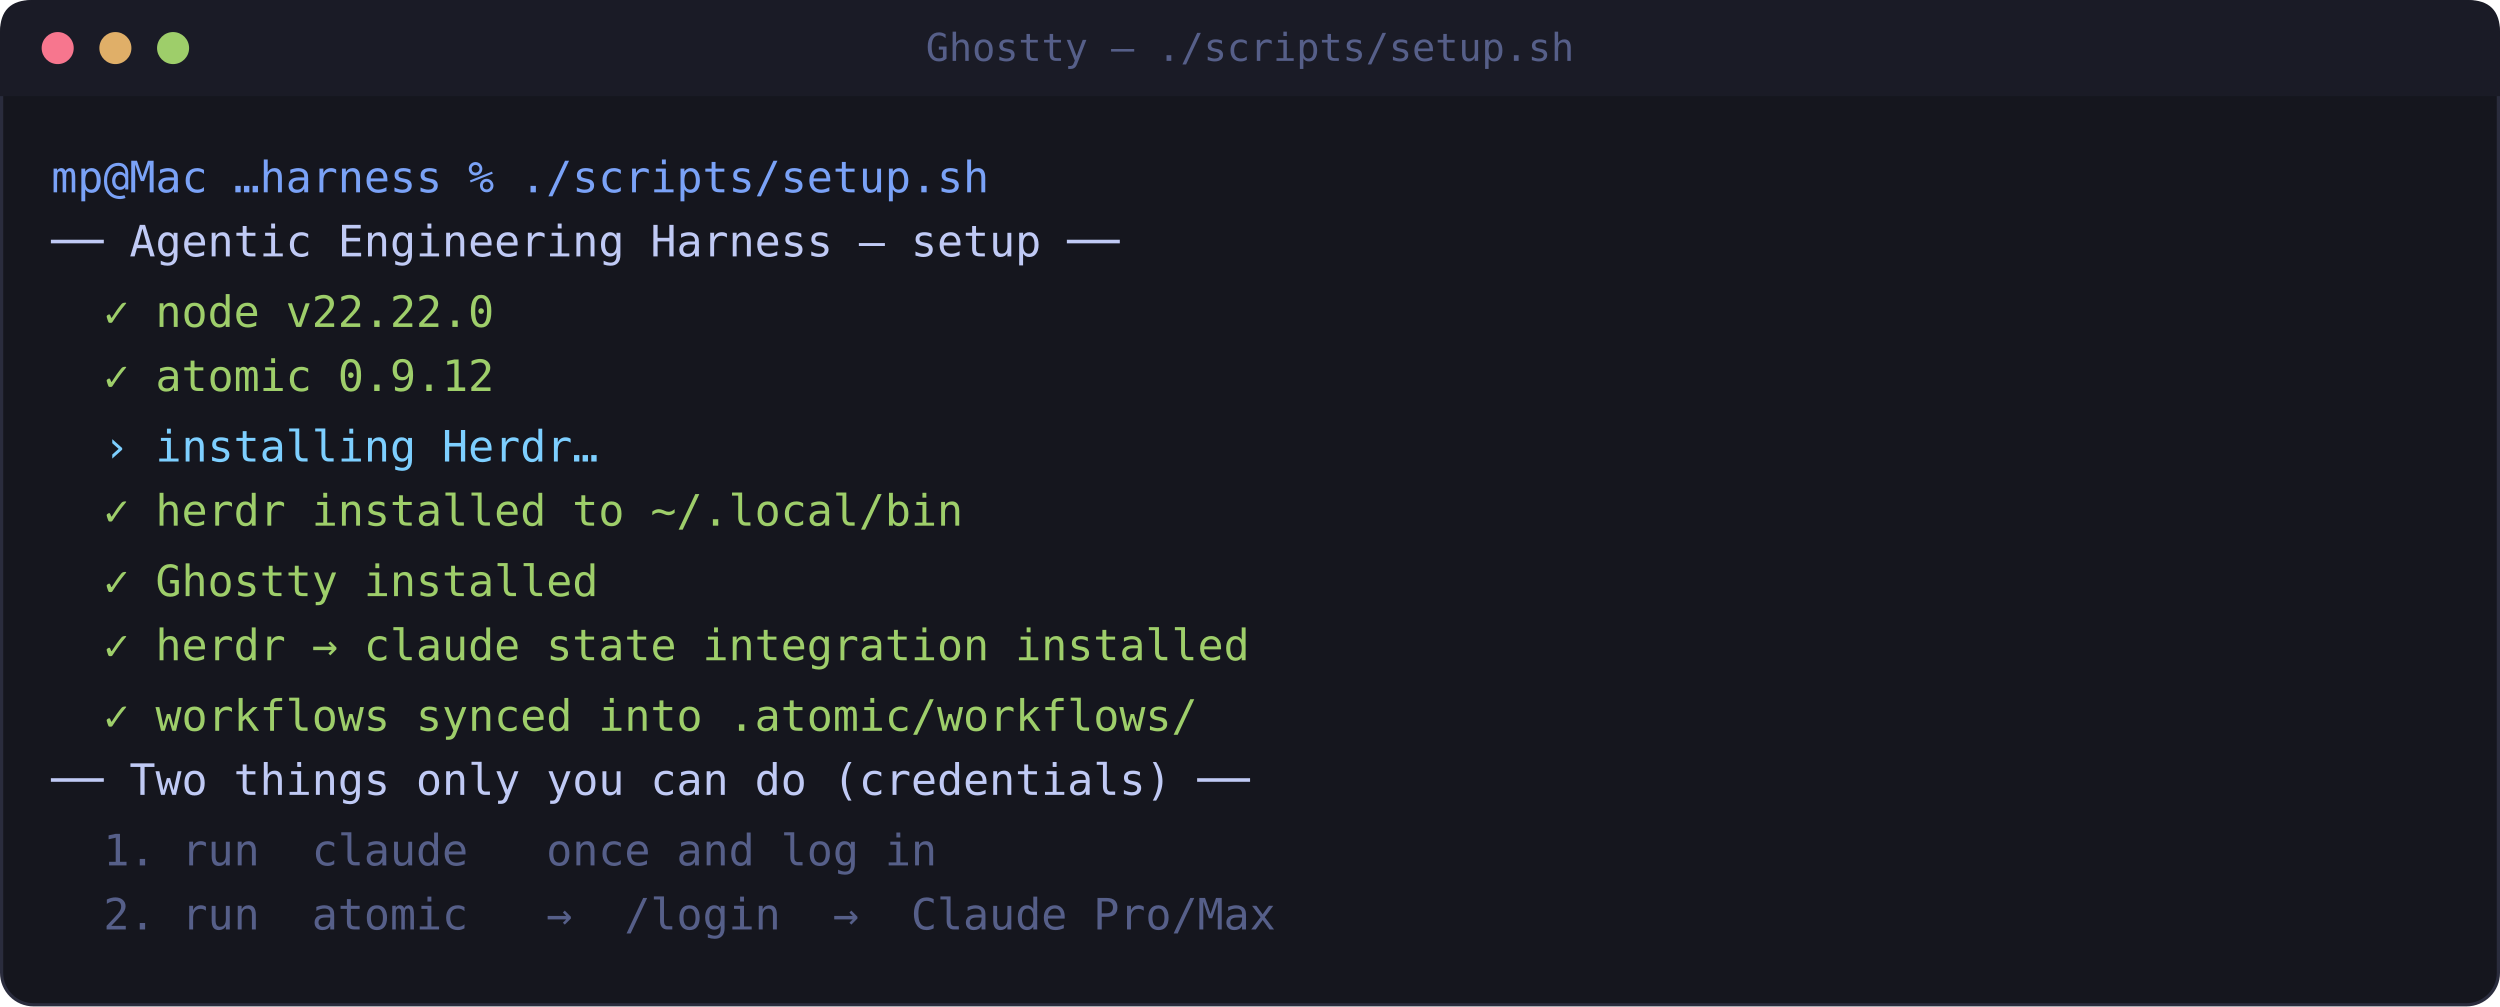
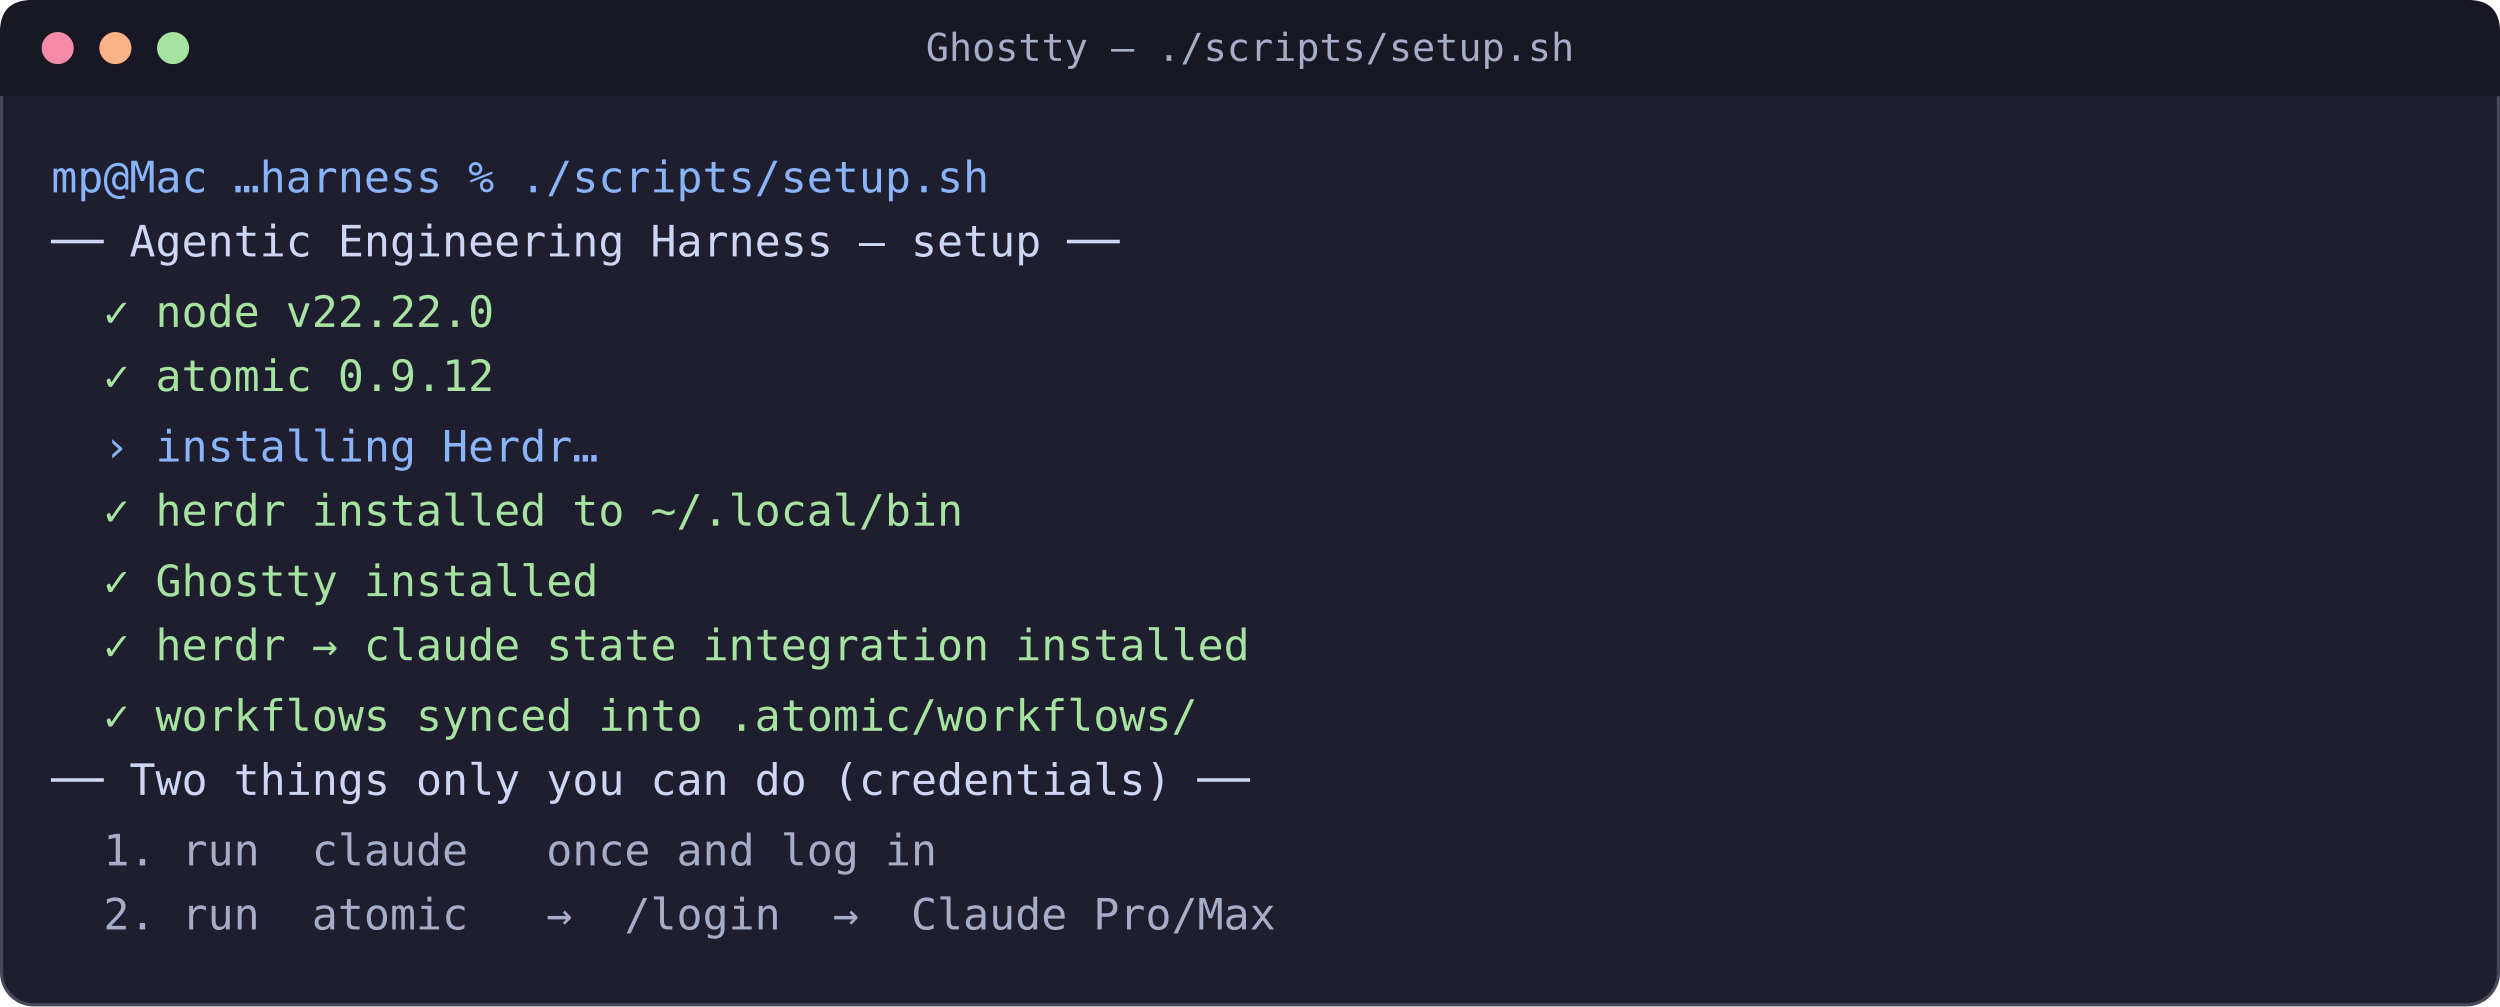
<svg xmlns="http://www.w3.org/2000/svg" width="780" height="314" viewBox="0 0 780 314" font-family="ui-monospace, SFMono-Regular, Menlo, Consolas, monospace">
-   <rect x=".5" y=".5" width="779" height="313" rx="10" fill="#15161e" stroke="#2a2c3d" />
-   <path d="M0 10 Q0 0 10 0 H770 Q780 0 780 10 V30 H0 Z" fill="#1a1b26" />
-   <circle cx="18" cy="15" r="5" fill="#f7768e" />
-   <circle cx="36" cy="15" r="5" fill="#e0af68" />
-   <circle cx="54" cy="15" r="5" fill="#9ece6a" />
-   <text x="390.0" y="19.0" fill="#565f89" font-size="12" text-anchor="middle">Ghostty  —  ./scripts/setup.sh</text>
-   <text x="16" y="60" fill="#7aa2f7" font-size="13.5" xml:space="preserve">mp@Mac …harness % ./scripts/setup.sh</text>
-   <text x="16" y="80" fill="#c0caf5" font-size="13.5" xml:space="preserve">── Agentic Engineering Harness — setup ──</text>
-   <text x="16" y="102" fill="#9ece6a" font-size="13.5" xml:space="preserve">  ✓ node v22.22.0</text>
-   <text x="16" y="122" fill="#9ece6a" font-size="13.5" xml:space="preserve">  ✓ atomic 0.9.12</text>
-   <text x="16" y="144" fill="#7dcfff" font-size="13.5" xml:space="preserve">  › installing Herdr…</text>
-   <text x="16" y="164" fill="#9ece6a" font-size="13.5" xml:space="preserve">  ✓ herdr installed to ~/.local/bin</text>
-   <text x="16" y="186" fill="#9ece6a" font-size="13.5" xml:space="preserve">  ✓ Ghostty installed</text>
-   <text x="16" y="206" fill="#9ece6a" font-size="13.5" xml:space="preserve">  ✓ herdr → claude state integration installed</text>
-   <text x="16" y="228" fill="#9ece6a" font-size="13.5" xml:space="preserve">  ✓ workflows synced into .atomic/workflows/</text>
-   <text x="16" y="248" fill="#c0caf5" font-size="13.5" xml:space="preserve">── Two things only you can do (credentials) ──</text>
-   <text x="16" y="270" fill="#565f89" font-size="13.5" xml:space="preserve">  1. run  claude   once and log in</text>
-   <text x="16" y="290" fill="#565f89" font-size="13.5" xml:space="preserve">  2. run  atomic   →  /login  →  Claude Pro/Max</text>
+   <rect x=".5" y=".5" width="779" height="313" rx="10" fill="#1e1e2e" stroke="#45475a" />
+   <path d="M0 10 Q0 0 10 0 H770 Q780 0 780 10 V30 H0 Z" fill="#181825" />
+   <circle cx="18" cy="15" r="5" fill="#f38ba8" />
+   <circle cx="36" cy="15" r="5" fill="#fab387" />
+   <circle cx="54" cy="15" r="5" fill="#a6e3a1" />
+   <text x="390.0" y="19.0" fill="#a6adc8" font-size="12" text-anchor="middle">Ghostty  —  ./scripts/setup.sh</text>
+   <text x="16" y="60" fill="#89b4fa" font-size="13.5" xml:space="preserve">mp@Mac …harness % ./scripts/setup.sh</text>
+   <text x="16" y="80" fill="#cdd6f4" font-size="13.5" xml:space="preserve">── Agentic Engineering Harness — setup ──</text>
+   <text x="16" y="102" fill="#a6e3a1" font-size="13.5" xml:space="preserve">  ✓ node v22.22.0</text>
+   <text x="16" y="122" fill="#a6e3a1" font-size="13.5" xml:space="preserve">  ✓ atomic 0.9.12</text>
+   <text x="16" y="144" fill="#89b4fa" font-size="13.5" xml:space="preserve">  › installing Herdr…</text>
+   <text x="16" y="164" fill="#a6e3a1" font-size="13.5" xml:space="preserve">  ✓ herdr installed to ~/.local/bin</text>
+   <text x="16" y="186" fill="#a6e3a1" font-size="13.5" xml:space="preserve">  ✓ Ghostty installed</text>
+   <text x="16" y="206" fill="#a6e3a1" font-size="13.5" xml:space="preserve">  ✓ herdr → claude state integration installed</text>
+   <text x="16" y="228" fill="#a6e3a1" font-size="13.5" xml:space="preserve">  ✓ workflows synced into .atomic/workflows/</text>
+   <text x="16" y="248" fill="#cdd6f4" font-size="13.5" xml:space="preserve">── Two things only you can do (credentials) ──</text>
+   <text x="16" y="270" fill="#a6adc8" font-size="13.5" xml:space="preserve">  1. run  claude   once and log in</text>
+   <text x="16" y="290" fill="#a6adc8" font-size="13.5" xml:space="preserve">  2. run  atomic   →  /login  →  Claude Pro/Max</text>
</svg>
